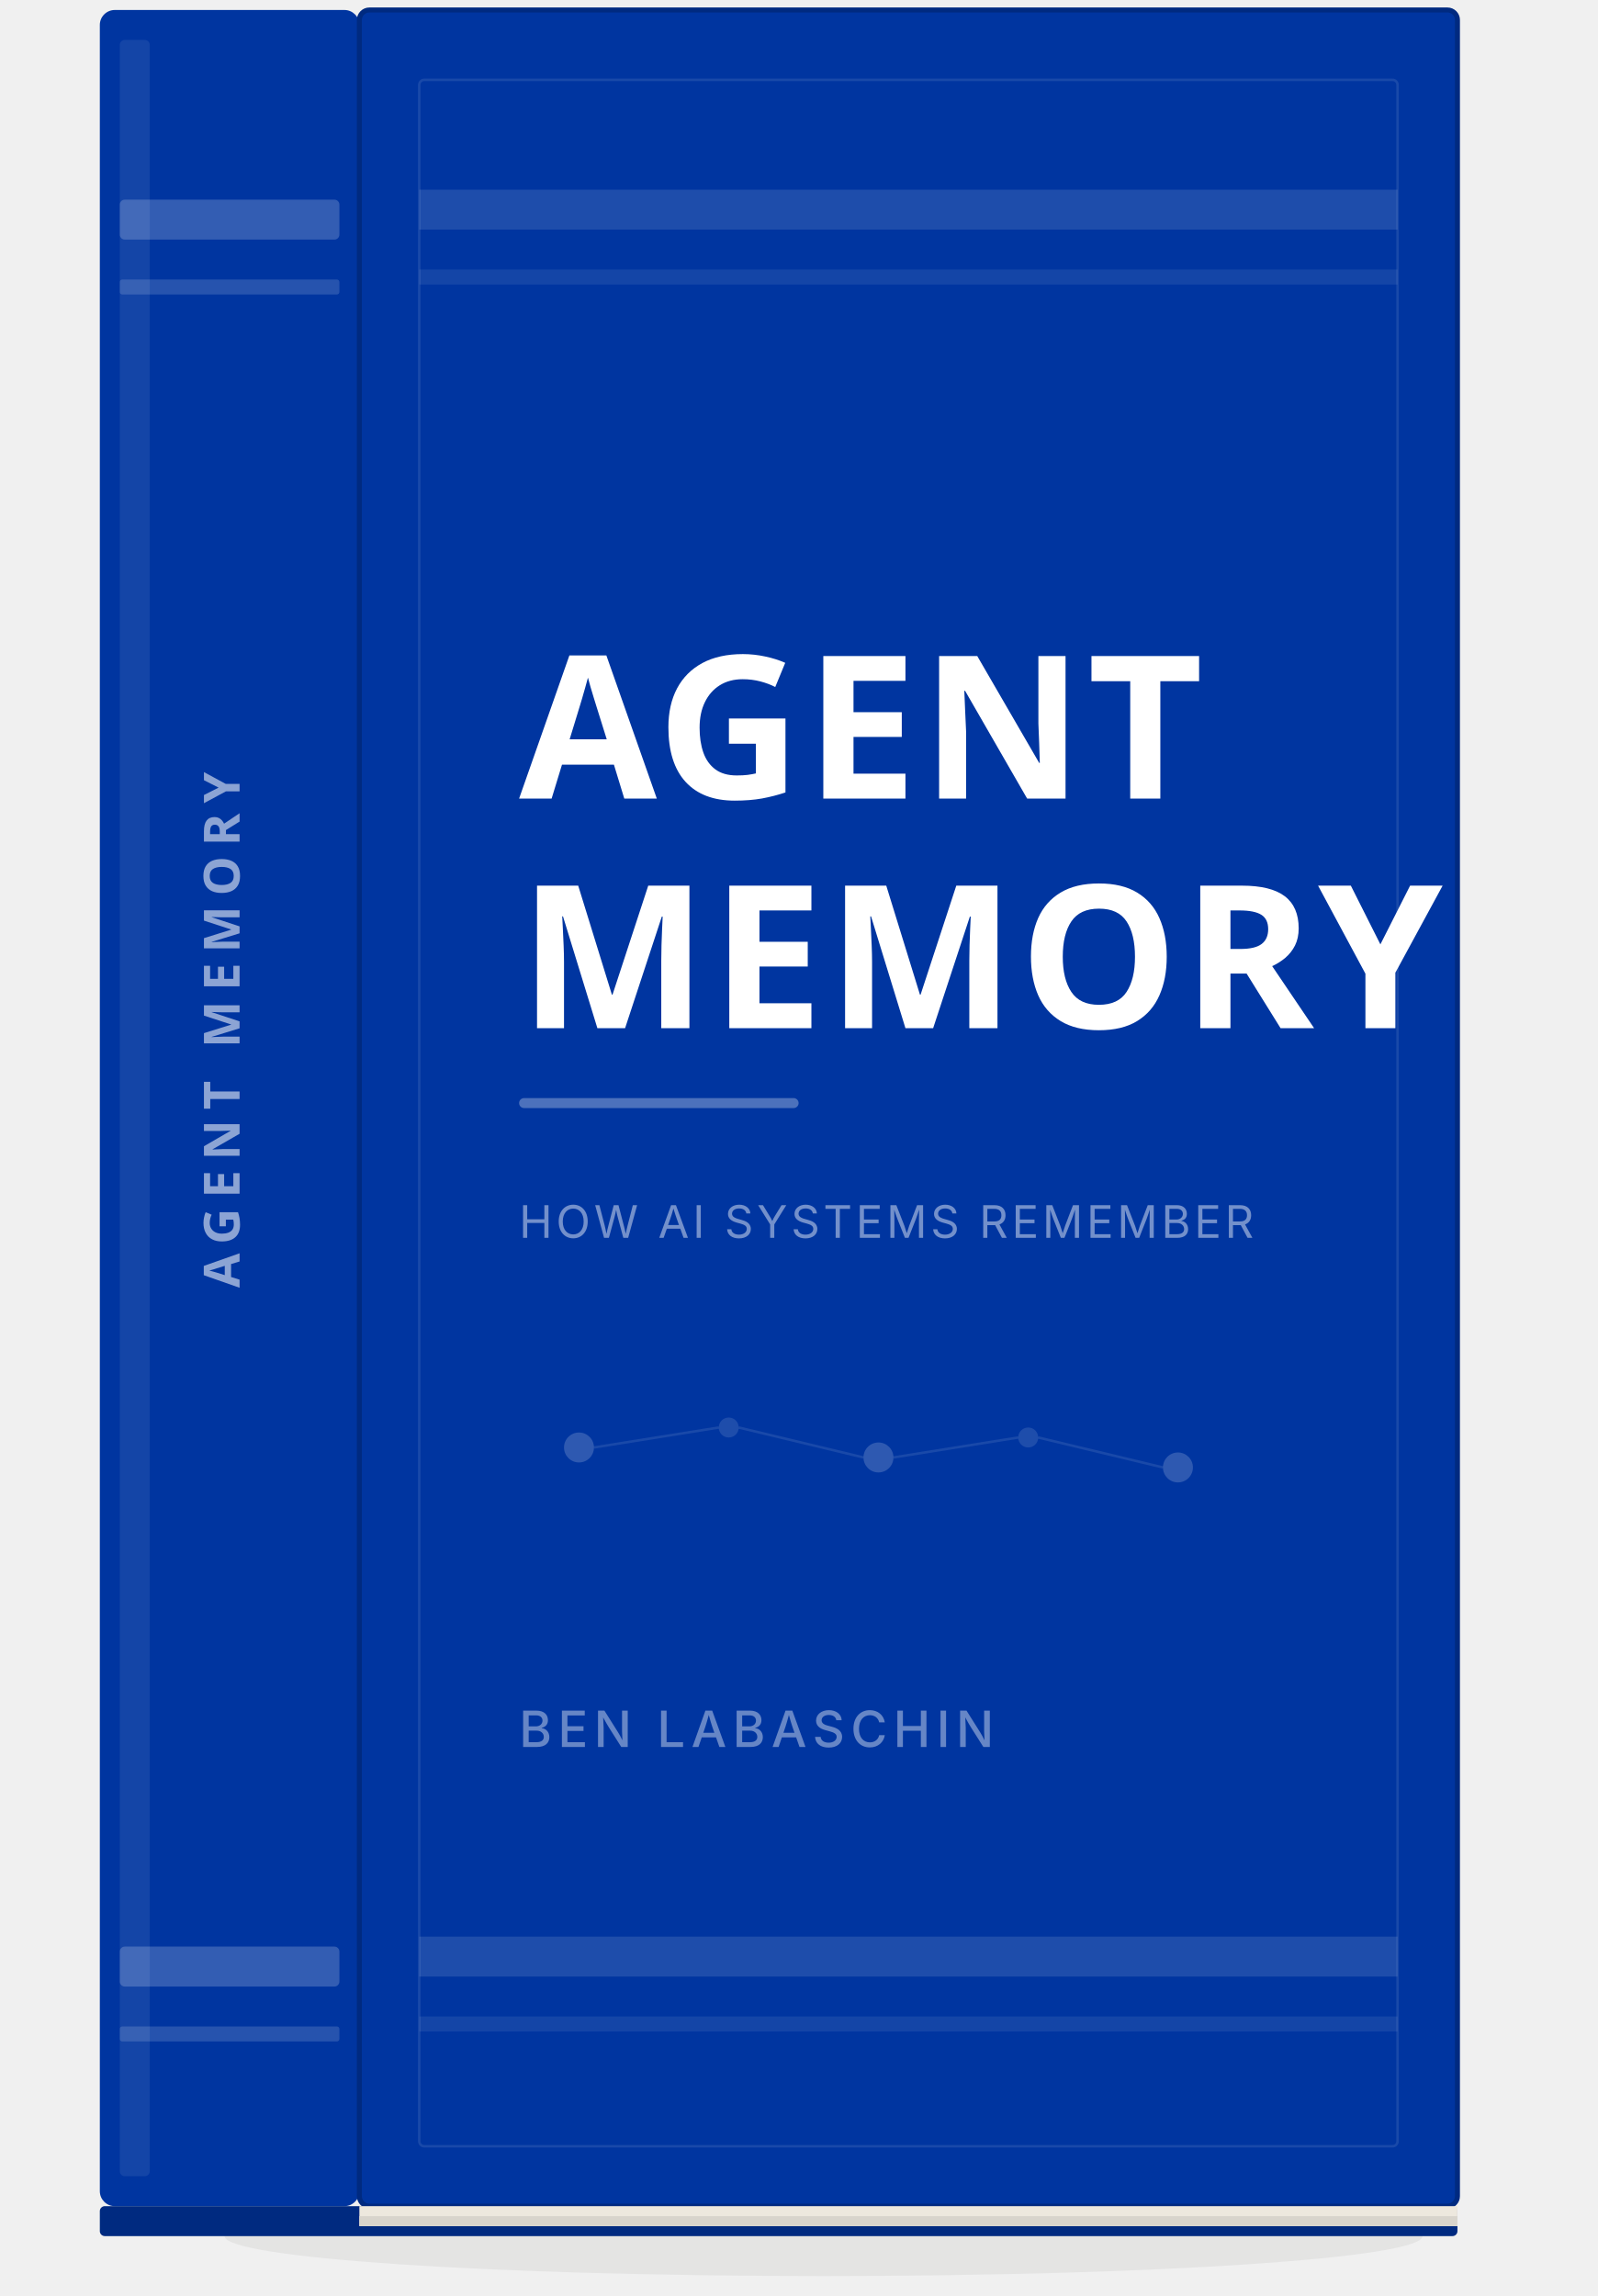
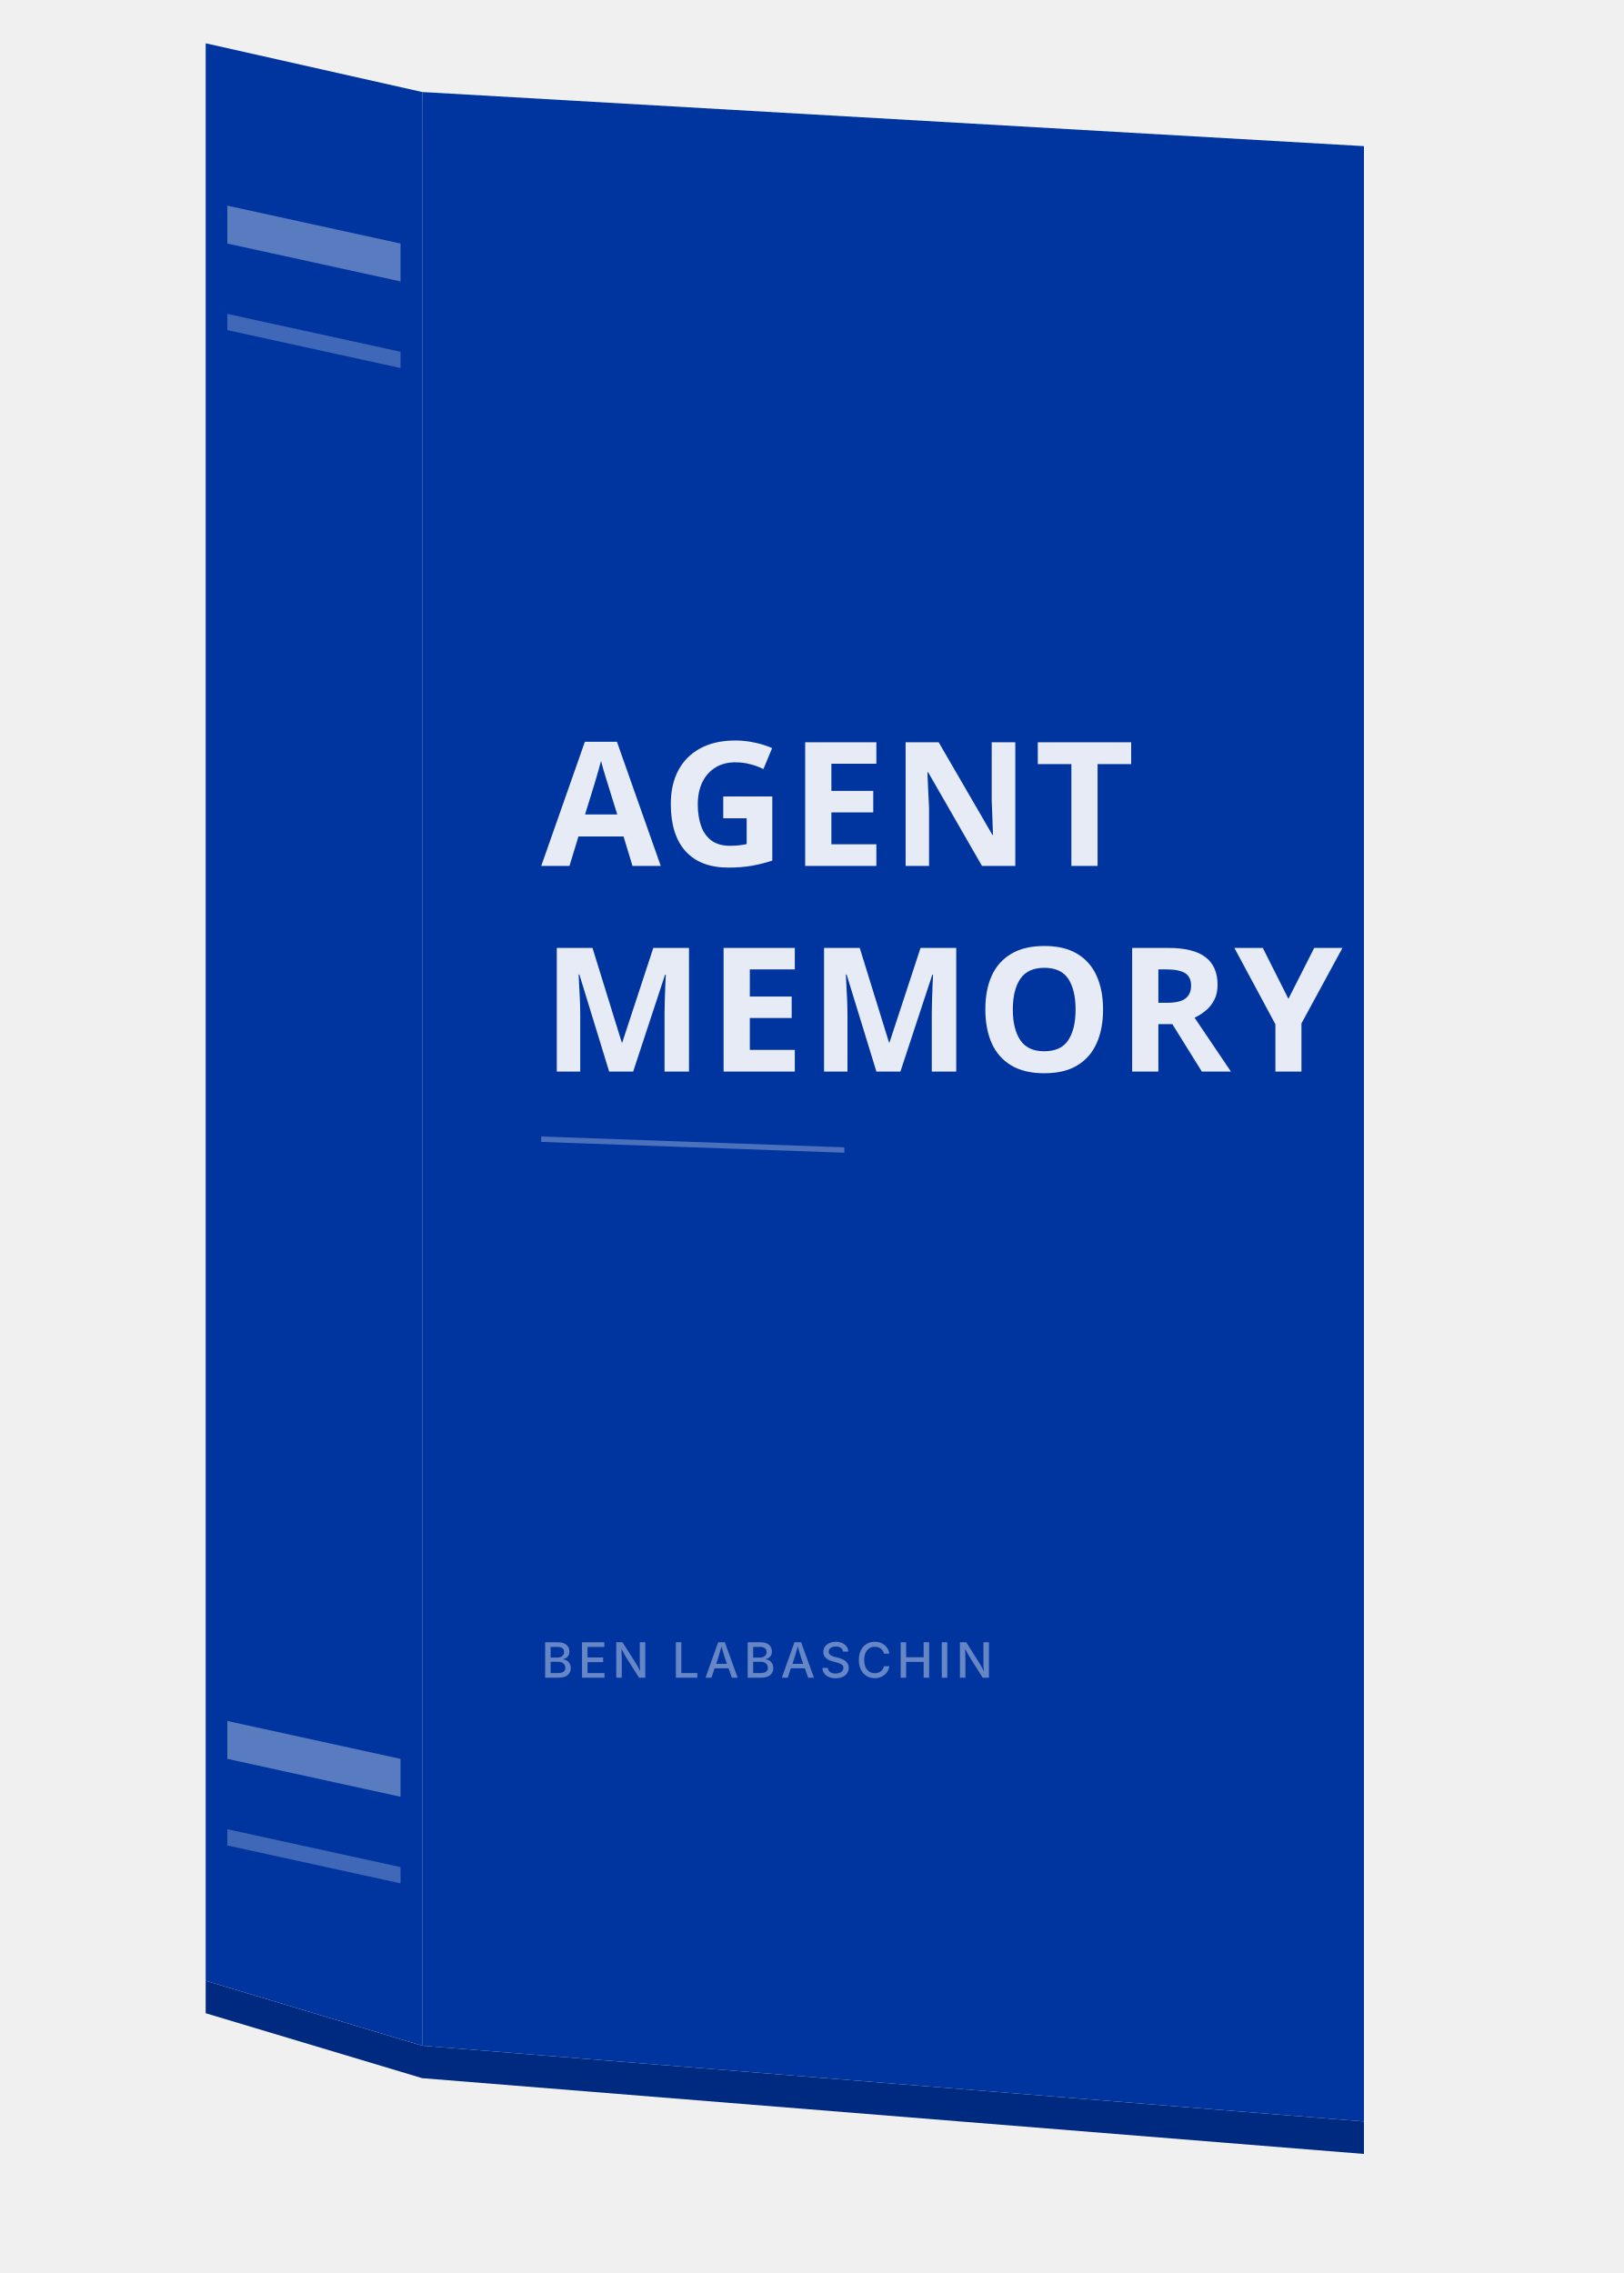
- <svg xmlns="http://www.w3.org/2000/svg" viewBox="0 0 320 460" fill="none">
-   <ellipse cx="165" cy="448" rx="120" ry="8" fill="#1d1c16" opacity="0.06" />
-   <rect x="72" y="18" width="220" height="4" rx="0.5" fill="#f5f0e8" stroke="#d0cdc6" stroke-width="0.4" />
-   <rect x="72" y="14" width="220" height="4" rx="0.5" fill="#faf8f5" stroke="#d0cdc6" stroke-width="0.3" />
-   <rect x="72" y="10" width="220" height="4" rx="0.5" fill="#fef9ef" stroke="#d8d4cc" stroke-width="0.3" />
-   <rect x="72" y="6" width="220" height="4" rx="0.5" fill="#fff" stroke="#ddd" stroke-width="0.2" />
-   <line x1="76" y1="8" x2="288" y2="8" stroke="#e0ddd6" stroke-width="0.3" />
-   <line x1="76" y1="12" x2="288" y2="12" stroke="#e0ddd6" stroke-width="0.3" />
-   <line x1="76" y1="16" x2="288" y2="16" stroke="#e0ddd6" stroke-width="0.2" />
-   <line x1="76" y1="20" x2="288" y2="20" stroke="#e0ddd6" stroke-width="0.2" />
-   <rect x="20" y="2" width="52" height="440" rx="3" fill="#0035a0" />
-   <rect x="24" y="8" width="6" height="428" rx="1" fill="white" opacity="0.08" />
-   <rect x="24" y="40" width="44" height="8" rx="1" fill="white" opacity="0.2" />
-   <rect x="24" y="56" width="44" height="3" rx="0.5" fill="white" opacity="0.15" />
-   <rect x="24" y="390" width="44" height="8" rx="1" fill="white" opacity="0.2" />
-   <rect x="24" y="406" width="44" height="3" rx="0.5" fill="white" opacity="0.15" />
-   <text x="48" y="258" font-family="'Space Grotesk', sans-serif" font-size="10" font-weight="700" fill="white" letter-spacing="0.2em" opacity="0.55" transform="rotate(-90, 48, 258)">AGENT MEMORY</text>
-   <rect x="72" y="2" width="220" height="440" rx="2" fill="#0035a0" stroke="#002a80" stroke-width="1" />
-   <rect x="84" y="16" width="196" height="414" rx="1" fill="none" stroke="white" stroke-width="0.5" opacity="0.1" />
-   <rect x="84" y="38" width="196" height="8" fill="white" opacity="0.12" />
-   <rect x="84" y="54" width="196" height="3" fill="white" opacity="0.08" />
-   <rect x="84" y="388" width="196" height="8" fill="white" opacity="0.12" />
-   <rect x="84" y="404" width="196" height="3" fill="white" opacity="0.08" />
-   <text x="104" y="160" font-family="'Space Grotesk', sans-serif" font-size="40" font-weight="800" fill="white" letter-spacing="0.02em">AGENT</text>
-   <text x="104" y="206" font-family="'Space Grotesk', sans-serif" font-size="40" font-weight="800" fill="white" letter-spacing="0.02em">MEMORY</text>
-   <rect x="104" y="220" width="56" height="2" rx="1" fill="white" opacity="0.3" />
-   <text x="104" y="248" font-family="'Inter', sans-serif" font-size="9" font-weight="400" fill="white" opacity="0.45" letter-spacing="0.08em">HOW AI SYSTEMS REMEMBER</text>
-   <circle cx="116" cy="290" r="3" fill="white" opacity="0.18" />
-   <circle cx="146" cy="286" r="2" fill="white" opacity="0.12" />
-   <circle cx="176" cy="292" r="3" fill="white" opacity="0.18" />
-   <circle cx="206" cy="288" r="2" fill="white" opacity="0.12" />
-   <circle cx="236" cy="294" r="3" fill="white" opacity="0.18" />
-   <line x1="119" y1="290" x2="144" y2="286" stroke="white" stroke-width="0.5" opacity="0.1" />
-   <line x1="148" y1="286" x2="173" y2="292" stroke="white" stroke-width="0.5" opacity="0.1" />
-   <line x1="179" y1="292" x2="204" y2="288" stroke="white" stroke-width="0.5" opacity="0.1" />
-   <line x1="208" y1="288" x2="233" y2="294" stroke="white" stroke-width="0.5" opacity="0.1" />
-   <text x="104" y="350" font-family="'Inter', sans-serif" font-size="10" font-weight="500" fill="white" opacity="0.4" letter-spacing="0.12em">BEN LABASCHIN</text>
-   <rect x="20" y="442" width="272" height="6" rx="1" fill="#002a80" />
-   <rect x="72" y="442" width="220" height="4" fill="#ede8de" />
-   <rect x="72" y="444" width="220" height="2" fill="#d8d4cc" />
+ <svg xmlns="http://www.w3.org/2000/svg" viewBox="0 0 300 420" fill="none">
+   <path d="M 78 32 L 78 28 L 252 38 L 252 42 Z" fill="#f0ede6" />
+   <path d="M 78 28 L 78 24 L 252 34 L 252 38 Z" fill="#f5f2ec" />
+   <path d="M 78 24 L 78 20 L 252 30 L 252 34 Z" fill="#faf8f4" />
+   <path d="M 78 20 L 78 17 L 252 27 L 252 30 Z" fill="#fff" />
+   <path d="M 38 8 L 78 17 L 78 378 L 38 366 Z" fill="#0035a0" />
+   <path d="M 42 38 L 74 45 L 74 52 L 42 45 Z" fill="white" opacity="0.35" />
+   <path d="M 42 58 L 74 65 L 74 68 L 42 61 Z" fill="white" opacity="0.25" />
+   <path d="M 42 318 L 74 325 L 74 332 L 42 325 Z" fill="white" opacity="0.35" />
+   <path d="M 42 338 L 74 345 L 74 348 L 42 341 Z" fill="white" opacity="0.25" />
+   <path d="M 78 17 L 252 27 L 252 392 L 78 378 Z" fill="#0035a0" />
+   <text x="100" y="160" font-family="'Space Grotesk', sans-serif" font-size="32" font-weight="800" fill="white" opacity="0.9" letter-spacing="0.02em">AGENT</text>
+   <text x="100" y="198" font-family="'Space Grotesk', sans-serif" font-size="32" font-weight="800" fill="white" opacity="0.9" letter-spacing="0.02em">MEMORY</text>
+   <path d="M 100 210 L 156 212 L 156 213 L 100 211 Z" fill="white" opacity="0.3" />
+   <text x="100" y="310" font-family="'Inter', sans-serif" font-size="9" font-weight="500" fill="white" opacity="0.4" letter-spacing="0.1em">BEN LABASCHIN</text>
+   <path d="M 38 366 L 78 378 L 252 392 L 252 398 L 78 384 L 38 372 Z" fill="#002a80" />
</svg>
